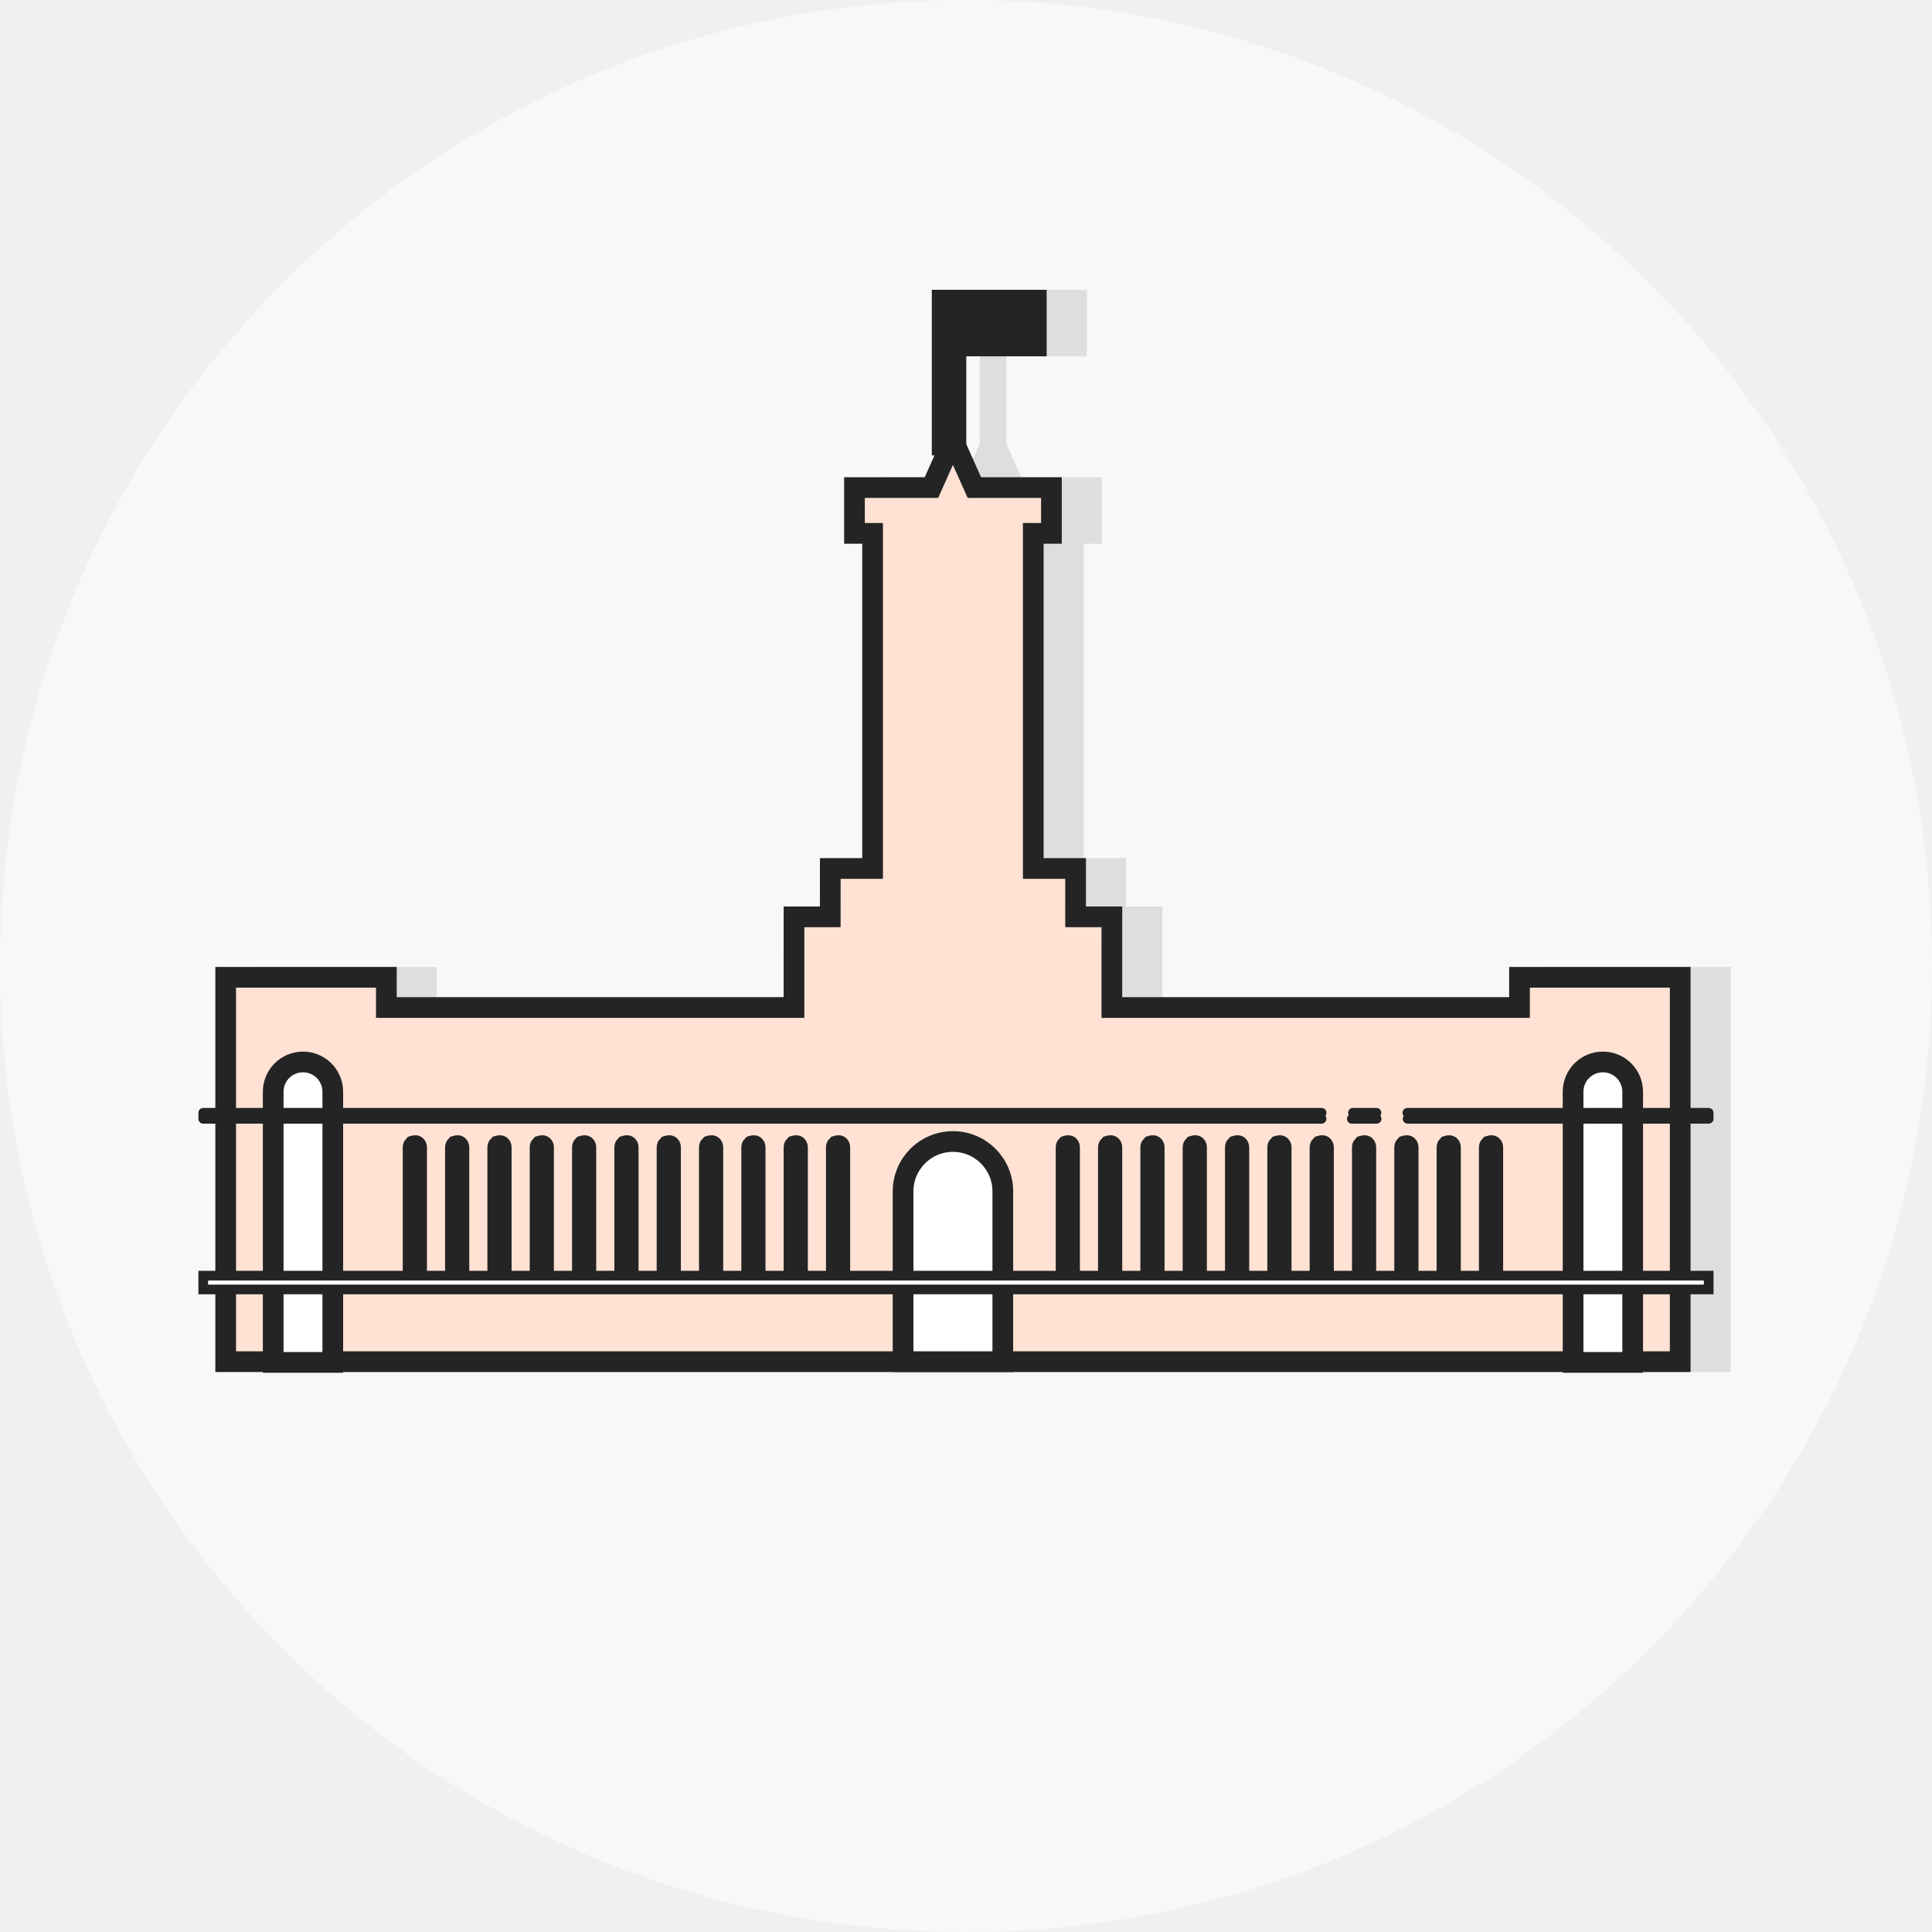
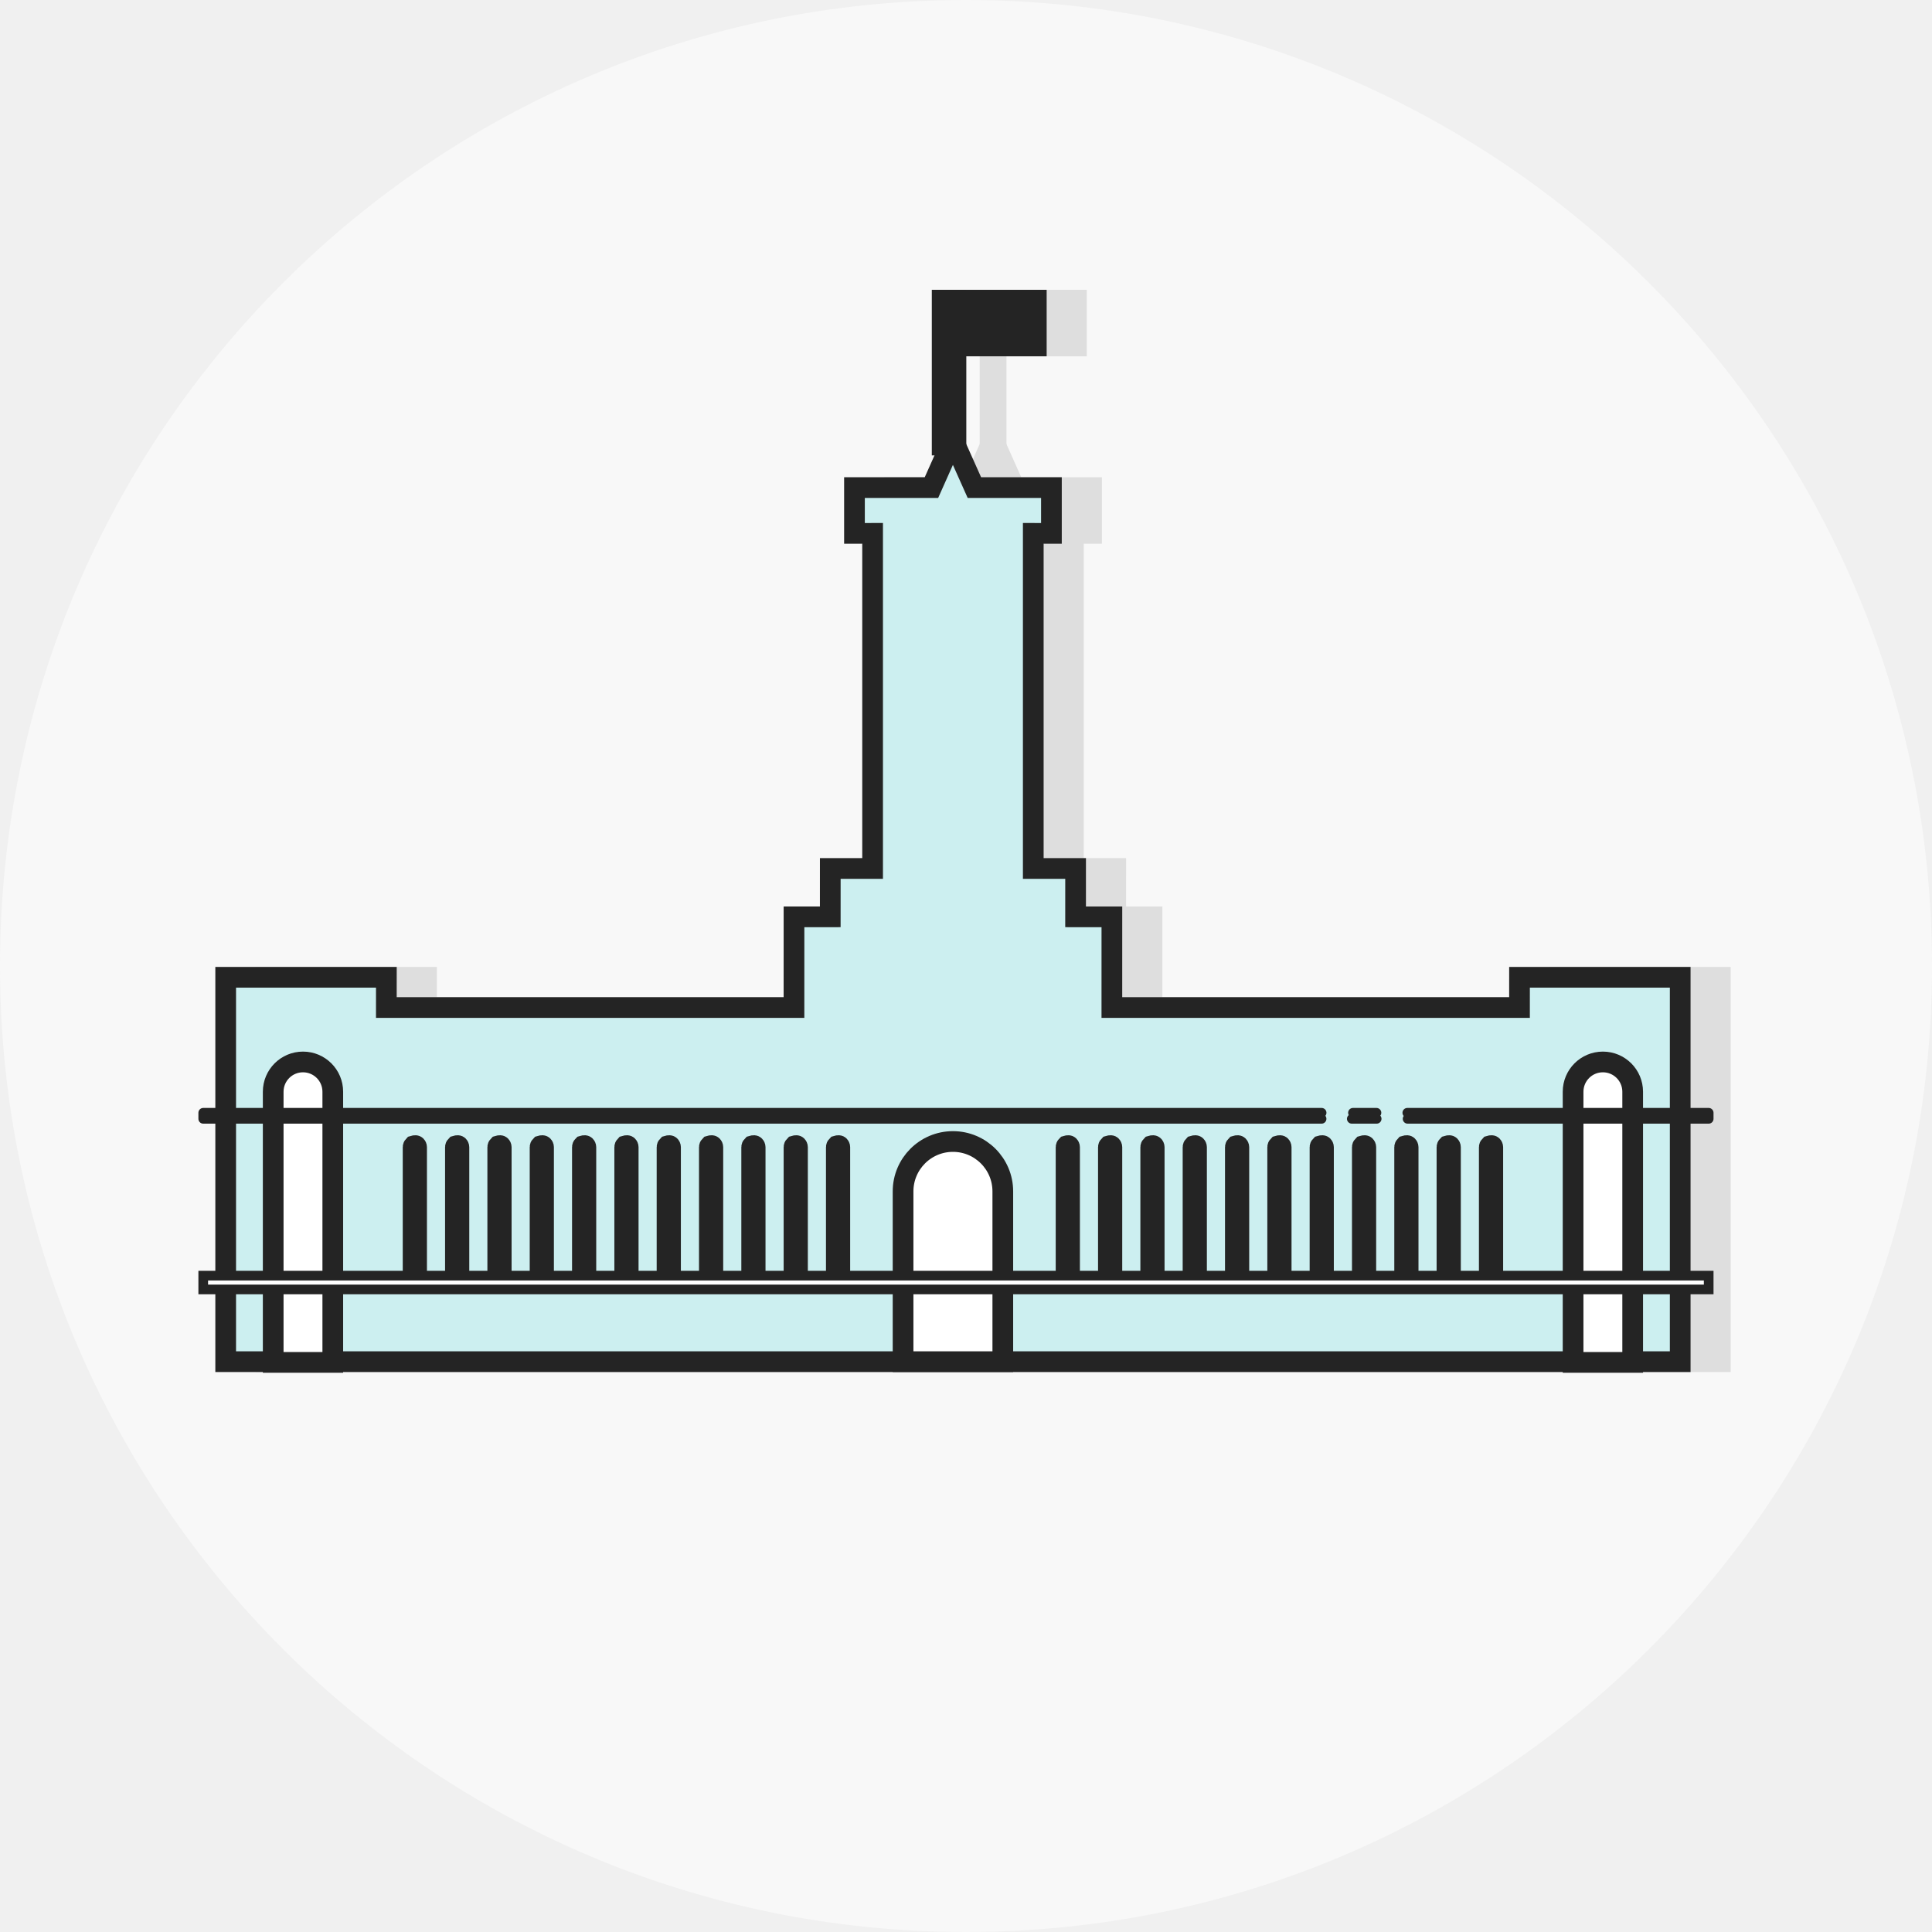
<svg xmlns="http://www.w3.org/2000/svg" width="140px" height="140px" viewBox="0 0 140 140" version="1.1">
-   <g id="01_Design" stroke="none" stroke-width="1" fill="none" fill-rule="evenodd">
-     <g id="icon_reispepass_content-copy-12">
+   <g id="vignette_buergeramt" stroke="none" stroke-width="1" fill="none" fill-rule="evenodd">
+     <g>
      <circle id="Oval" fill="#F8F8F8" cx="70" cy="70" r="70" />
      <g id="Group" transform="translate(14, 21)">
        <rect id="Rectangle-Copy-6" stroke="#DEDEDE" stroke-width="0.75" fill="#DEDEDE" transform="translate(57.96276, 6.571742) scale(-1, 1) translate(-57.96276, -6.571742) " x="57.369" y="1.816" width="1.188" height="9.512" />
        <rect id="Rectangle-Copy-7" stroke="#DEDEDE" stroke-width="0.657" fill="#DEDEDE" x="58.072" y="0.329" width="6.353" height="4.162" />
        <path d="M58.474,11.498 L59.649,14.126 L65.303,14.127 L65.303,17.855 L63.988,17.854 L63.988,41.728 L67.056,41.728 L67.055,45.232 L69.685,45.233 L69.684,51.804 L98.814,51.804 L98.815,49.614 L110.867,49.614 L110.867,77.877 L5.058,77.877 L5.058,49.614 L17.111,49.614 L17.11,51.804 L46.24,51.804 L46.241,45.233 L48.869,45.232 L48.87,41.728 L51.936,41.728 L51.936,17.854 L50.622,17.855 L50.622,14.127 L56.274,14.126 L57.446,11.498 L58.474,11.498 Z" id="Combined-Shape" stroke="#DEDEDE" stroke-width="1.091" fill="#DEDEDE" />
-         <path d="M55.432,11.703 L56.607,14.331 L62.19,14.332 L62.19,17.65 L60.875,17.649 L60.875,41.933 L63.942,41.933 L63.941,45.437 L66.571,45.438 L66.57,52.009 L96.109,52.009 L96.11,49.819 L107.754,49.819 L107.754,77.673 L2.354,77.673 L2.354,49.819 L13.997,49.819 L13.996,52.009 L43.535,52.009 L43.536,45.438 L46.164,45.437 L46.165,41.933 L49.232,41.933 L49.232,17.649 L47.918,17.65 L47.918,14.332 L53.497,14.331 L54.67,11.703 L55.432,11.703 Z" id="Combined-Shape" stroke="#242424" stroke-width="1.5" fill="#FFE2D4" />
+         <path d="M55.432,11.703 L56.607,14.331 L62.19,14.332 L62.19,17.65 L60.875,17.649 L60.875,41.933 L63.942,41.933 L63.941,45.437 L66.571,45.438 L66.57,52.009 L96.109,52.009 L96.11,49.819 L107.754,49.819 L107.754,77.673 L2.354,77.673 L2.354,49.819 L13.997,49.819 L13.996,52.009 L43.535,52.009 L43.536,45.438 L46.164,45.437 L46.165,41.933 L49.232,41.933 L49.232,17.649 L47.918,17.65 L47.918,14.332 L53.497,14.331 L54.67,11.703 L55.432,11.703 Z" id="Combined-Shape" stroke="#242424" stroke-width="1.5" fill="#CCEFF0" />
        <path d="M55.054,61.718 C56.052,61.718 56.955,62.123 57.609,62.777 C58.263,63.431 58.667,64.334 58.667,65.332 L58.667,65.332 L58.667,77.673 L51.44,77.673 L51.44,65.332 C51.44,64.334 51.845,63.431 52.498,62.777 C53.152,62.123 54.056,61.718 55.054,61.718 Z" id="Rectangle" stroke="#242424" stroke-width="1.5" fill="#FFFFFF" />
        <rect id="Rectangle-Copy-6" stroke="#242424" stroke-width="1.5" fill="#FFFFFF" transform="translate(55.05367, 6) scale(-1, 1) translate(-55.05367, -6) " x="54.835" y="0.75" width="1" height="10.5" />
        <rect id="Rectangle-Copy-7" stroke="#242424" stroke-width="0.657" fill="#242424" x="55.163" y="0.329" width="6.353" height="4.162" />
        <g id="Group-21" transform="translate(0.63965, 61.24863)" fill="#FFFFFF" stroke="#242424" stroke-width="1.5">
          <path d="M15.332,0.787 C15.457,0.75 15.488,0.764 15.511,0.787 C15.534,0.81 15.548,0.841 15.548,0.876 L15.548,0.876 L15.548,10.159 L15.295,10.159 L15.295,0.876 C15.295,0.841 15.31,0.81 15.332,0.787 Z" id="Rectangle-Copy-10" />
          <path d="M62.649,0.787 C62.773,0.75 62.805,0.764 62.827,0.787 C62.85,0.81 62.864,0.841 62.864,0.876 L62.864,0.876 L62.864,10.159 L62.612,10.159 L62.612,0.876 C62.612,0.841 62.626,0.81 62.649,0.787 Z" id="Rectangle-Copy-22" />
          <path d="M33.733,0.787 C33.857,0.75 33.889,0.764 33.912,0.787 C33.935,0.81 33.949,0.841 33.949,0.876 L33.949,0.876 L33.949,10.159 L33.696,10.159 L33.696,0.876 C33.696,0.841 33.71,0.81 33.733,0.787 Z" id="Rectangle-Copy-17" />
          <path d="M81.05,0.787 C81.174,0.75 81.206,0.764 81.228,0.787 C81.251,0.81 81.265,0.841 81.265,0.876 L81.265,0.876 L81.265,10.159 L81.013,10.159 L81.013,0.876 C81.013,0.841 81.027,0.81 81.05,0.787 Z" id="Rectangle-Copy-23" />
          <path d="M24.533,0.787 C24.657,0.75 24.689,0.764 24.711,0.787 C24.734,0.81 24.748,0.841 24.748,0.876 L24.748,0.876 L24.748,10.159 L24.496,10.159 L24.496,0.876 C24.496,0.841 24.51,0.81 24.533,0.787 Z" id="Rectangle-Copy-14" />
          <path d="M71.849,0.787 C71.974,0.75 72.005,0.764 72.028,0.787 C72.051,0.81 72.065,0.841 72.065,0.876 L72.065,0.876 L72.065,10.159 L71.812,10.159 L71.812,0.876 C71.812,0.841 71.827,0.81 71.849,0.787 Z" id="Rectangle-Copy-24" />
          <path d="M42.934,0.787 C43.058,0.75 43.089,0.764 43.112,0.787 C43.135,0.81 43.149,0.841 43.149,0.876 L43.149,0.876 L43.149,10.159 L42.897,10.159 L42.897,0.876 C42.897,0.841 42.911,0.81 42.934,0.787 Z" id="Rectangle-Copy-18" />
          <path d="M90.25,0.787 C90.374,0.75 90.406,0.764 90.429,0.787 C90.452,0.81 90.466,0.841 90.466,0.876 L90.466,0.876 L90.466,10.159 L90.213,10.159 L90.213,0.876 C90.213,0.841 90.227,0.81 90.25,0.787 Z" id="Rectangle-Copy-25" />
          <path d="M18.399,0.787 C18.523,0.75 18.555,0.764 18.578,0.787 C18.601,0.81 18.615,0.841 18.615,0.876 L18.615,0.876 L18.615,10.159 L18.362,10.159 L18.362,0.876 C18.362,0.841 18.376,0.81 18.399,0.787 Z" id="Rectangle-Copy-12" />
          <path d="M65.716,0.787 C65.84,0.75 65.871,0.764 65.894,0.787 C65.917,0.81 65.931,0.841 65.931,0.876 L65.931,0.876 L65.931,10.159 L65.679,10.159 L65.679,0.876 C65.679,0.841 65.693,0.81 65.716,0.787 Z" id="Rectangle-Copy-26" />
          <path d="M36.8,0.787 C36.924,0.75 36.956,0.764 36.979,0.787 C37.001,0.81 37.016,0.841 37.016,0.876 L37.016,0.876 L37.016,10.159 L36.763,10.159 L36.763,0.876 C36.763,0.841 36.777,0.81 36.8,0.787 Z" id="Rectangle-Copy-19" />
          <path d="M84.117,0.787 C84.241,0.75 84.272,0.764 84.295,0.787 C84.318,0.81 84.332,0.841 84.332,0.876 L84.332,0.876 L84.332,10.159 L84.08,10.159 L84.08,0.876 C84.08,0.841 84.094,0.81 84.117,0.787 Z" id="Rectangle-Copy-27" />
          <path d="M27.6,0.787 C27.724,0.75 27.755,0.764 27.778,0.787 C27.801,0.81 27.815,0.841 27.815,0.876 L27.815,0.876 L27.815,10.159 L27.563,10.159 L27.563,0.876 C27.563,0.841 27.577,0.81 27.6,0.787 Z" id="Rectangle-Copy-15" />
          <path d="M74.916,0.787 C75.04,0.75 75.072,0.764 75.095,0.787 C75.118,0.81 75.132,0.841 75.132,0.876 L75.132,0.876 L75.132,10.159 L74.879,10.159 L74.879,0.876 C74.879,0.841 74.893,0.81 74.916,0.787 Z" id="Rectangle-Copy-28" />
          <path d="M46.001,0.787 C46.125,0.75 46.156,0.764 46.179,0.787 C46.202,0.81 46.216,0.841 46.216,0.876 L46.216,0.876 L46.216,10.159 L45.964,10.159 L45.964,0.876 C45.964,0.841 45.978,0.81 46.001,0.787 Z" id="Rectangle-Copy-20" />
          <path d="M93.317,0.787 C93.441,0.75 93.473,0.764 93.496,0.787 C93.518,0.81 93.533,0.841 93.533,0.876 L93.533,0.876 L93.533,10.159 L93.28,10.159 L93.28,0.876 C93.28,0.841 93.294,0.81 93.317,0.787 Z" id="Rectangle-Copy-29" />
          <path d="M21.466,0.787 C21.59,0.75 21.622,0.764 21.645,0.787 C21.667,0.81 21.682,0.841 21.682,0.876 L21.682,0.876 L21.682,10.159 L21.429,10.159 L21.429,0.876 C21.429,0.841 21.443,0.81 21.466,0.787 Z" id="Rectangle-Copy-13" />
          <path d="M68.783,0.787 C68.907,0.75 68.938,0.764 68.961,0.787 C68.984,0.81 68.998,0.841 68.998,0.876 L68.998,0.876 L68.998,10.159 L68.746,10.159 L68.746,0.876 C68.746,0.841 68.76,0.81 68.783,0.787 Z" id="Rectangle-Copy-30" />
          <path d="M39.867,0.787 C39.991,0.75 40.023,0.764 40.045,0.787 C40.068,0.81 40.082,0.841 40.082,0.876 L40.082,0.876 L40.082,10.159 L39.83,10.159 L39.83,0.876 C39.83,0.841 39.844,0.81 39.867,0.787 Z" id="Rectangle-Copy-21" />
          <path d="M87.183,0.787 C87.308,0.75 87.339,0.764 87.362,0.787 C87.385,0.81 87.399,0.841 87.399,0.876 L87.399,0.876 L87.399,10.159 L87.146,10.159 L87.146,0.876 C87.146,0.841 87.161,0.81 87.183,0.787 Z" id="Rectangle-Copy-31" />
          <path d="M30.666,0.787 C30.791,0.75 30.822,0.764 30.845,0.787 C30.868,0.81 30.882,0.841 30.882,0.876 L30.882,0.876 L30.882,10.159 L30.63,10.159 L30.63,0.876 C30.63,0.841 30.644,0.81 30.666,0.787 Z" id="Rectangle-Copy-16" />
          <path d="M77.983,0.787 C78.107,0.75 78.139,0.764 78.162,0.787 C78.184,0.81 78.199,0.841 78.199,0.876 L78.199,0.876 L78.199,10.159 L77.946,10.159 L77.946,0.876 C77.946,0.841 77.96,0.81 77.983,0.787 Z" id="Rectangle-Copy-32" />
        </g>
        <path d="M7.956,55.953 C8.552,55.953 9.092,56.194 9.483,56.585 C9.874,56.976 10.115,57.516 10.115,58.112 L10.115,58.112 L10.115,77.725 L5.797,77.725 L5.797,58.112 C5.797,57.516 6.039,56.976 6.429,56.585 C6.82,56.194 7.36,55.953 7.956,55.953 Z" id="Rectangle-Copy-8" stroke="#242424" stroke-width="1.5" fill="#FFFFFF" />
        <path d="M102.151,55.953 C102.747,55.953 103.287,56.194 103.678,56.585 C104.069,56.976 104.31,57.516 104.31,58.112 L104.31,58.112 L104.31,77.725 L99.992,77.725 L99.992,58.112 C99.992,57.516 100.234,56.976 100.624,56.585 C101.015,56.194 101.555,55.953 102.151,55.953 Z" id="Rectangle-Copy-9" stroke="#242424" stroke-width="1.5" fill="#FFFFFF" />
        <path d="M87.979,59.636 L109.818,59.636 L109.818,60.074 L88,60.074 M81.767,60.074 L0.727,60.074 L0.727,59.636 L81.769,59.636 M85.758,60.074 L83.956,60.074 M84.041,59.636 L85.744,59.636" id="Shape" stroke="#242424" stroke-width="0.7" fill="#FFFFFF" stroke-linecap="round" stroke-linejoin="round" />
        <rect id="Rectangle-Copy-11" stroke="#242424" stroke-width="0.7" fill="#FFFFFF" transform="translate(55.27273, 72.21906) scale(1, -1) translate(-55.27273, -72.21906) " x="0.727" y="72" width="109.091" height="1" />
      </g>
    </g>
  </g>
</svg>
